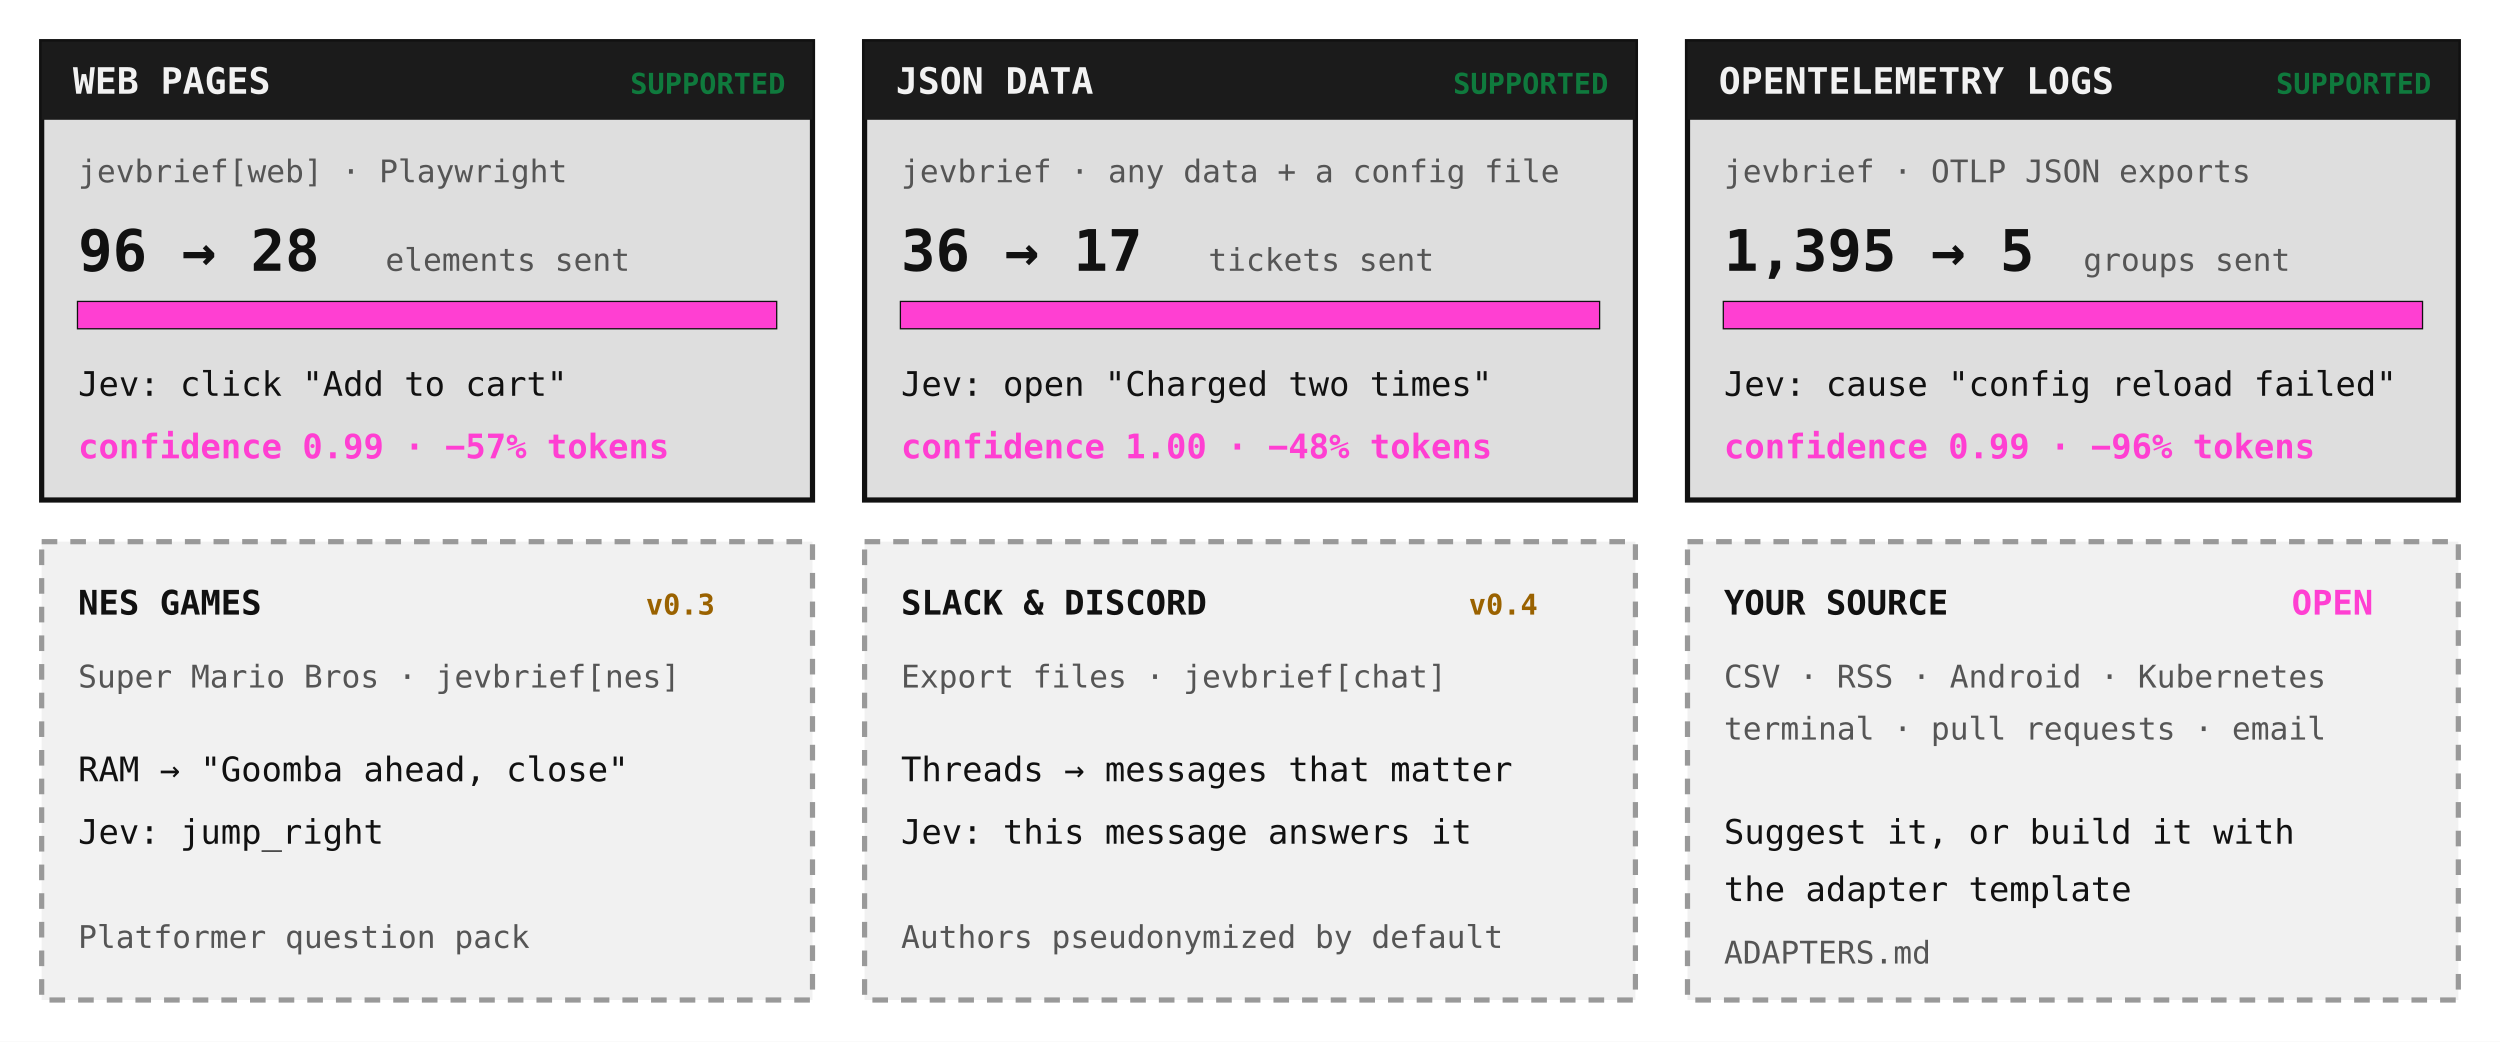
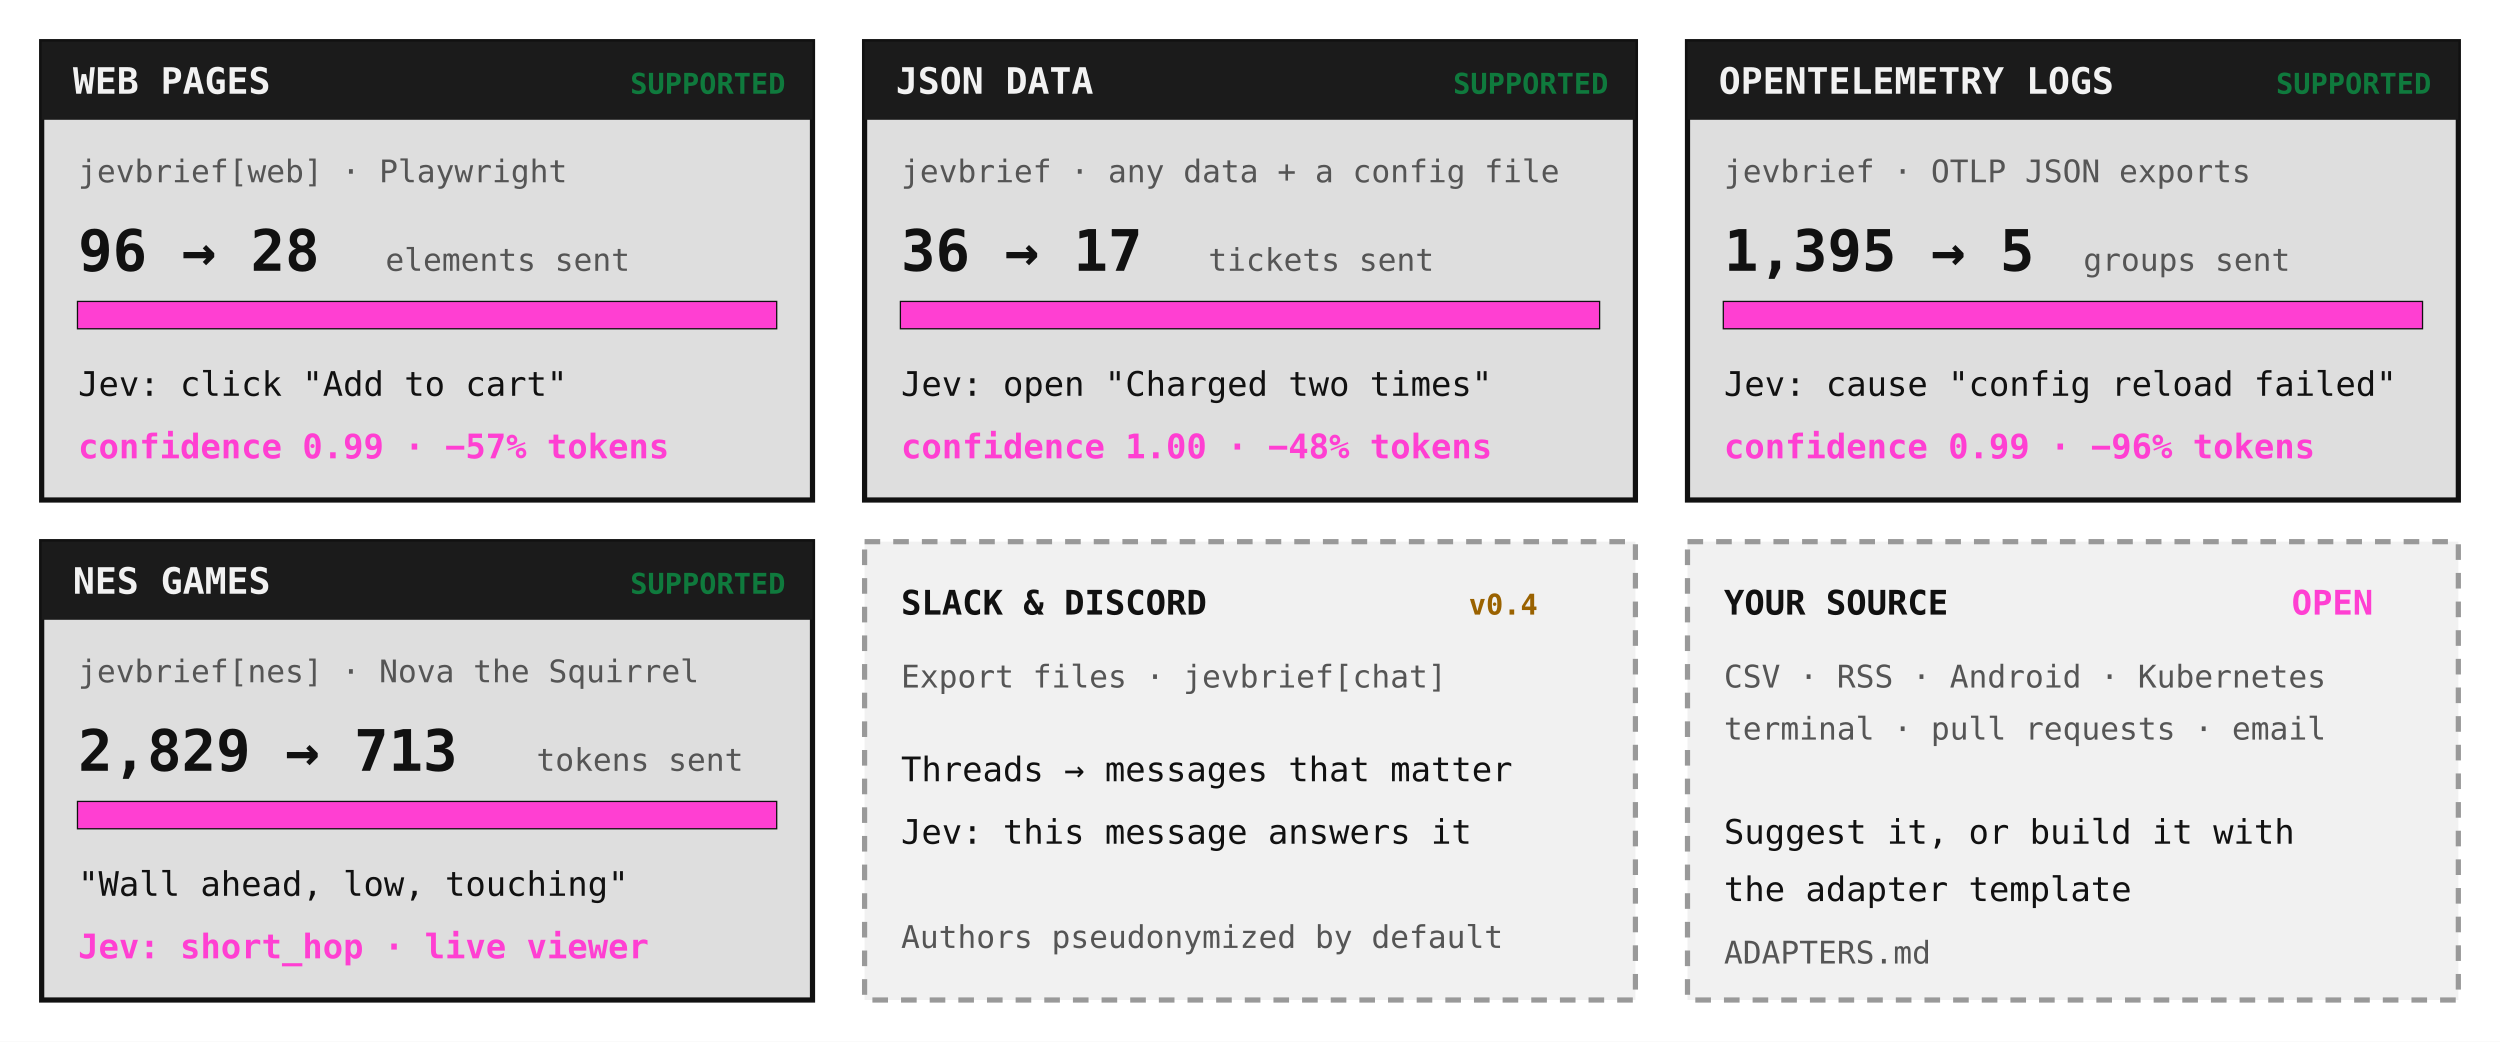
<svg xmlns="http://www.w3.org/2000/svg" viewBox="0 0 960 400" width="960" height="400" font-family="Consolas, 'Cascadia Mono', ui-monospace, monospace">
  <style>
    .bg { fill: #ffffff; }
    .card { fill: #dedede; stroke: #111; stroke-width: 2; }
    .soon { fill: #f1f1f1; stroke: #999; stroke-width: 2; stroke-dasharray: 6 5; }
    .bar { fill: #1b1b1b; }
    .bartxt { fill: #f2f2f2; font-size: 14px; font-weight: 700; }
    .tag { font-size: 11px; font-weight: 700; }
    .ok { fill: #0f7a3d; }
    .next { fill: #9a6200; }
    .t { fill: #111; font-size: 13px; }
    .m { fill: #555; font-size: 12px; }
    .big { fill: #111; font-size: 22px; font-weight: 700; }
    .pick { fill: #ff3fd2; font-size: 13px; font-weight: 700; }
    .track { fill: #fff; stroke: #111; stroke-width: 1; }
    .fill { fill: #ff3fd2; }
    @media (prefers-color-scheme: dark) {
      .bg { fill: #0e0e10; }
      .card { fill: #1c1c1f; stroke: #4a4a52; }
      .soon { fill: #141416; stroke: #4a4a52; }
      .bar { fill: #000; }
      .t, .big { fill: #ececec; }
      .m { fill: #9a9aa0; }
      .ok { fill: #5fd18e; }
      .next { fill: #f0b64a; }
      .track { fill: #2a2a30; stroke: #6a6a74; }
      .pick { fill: #ff5fdc; }
    }
    .grow { transform-box: fill-box; transform-origin: left; animation: grow 6s infinite ease-out; }
    .g2 { animation-delay: .4s; } .g3 { animation-delay: .8s; }
    .fade { animation: fade 6s infinite; } .f2 { animation-delay: .4s; } .f3 { animation-delay: .8s; }
    @keyframes grow { 0% { transform: scaleX(1); } 8% { transform: scaleX(1); } 30%, 85% { transform: scaleX(.08); } 100% { transform: scaleX(1); } }
    @keyframes fade { 0%, 30% { opacity: 0; } 40%, 88% { opacity: 1; } 100% { opacity: 0; } }
  </style>
  <rect class="bg" width="960" height="400" />
  <g transform="translate(16,16)">
    <rect class="card" width="296" height="176" />
    <rect class="bar" width="296" height="30" />
    <text class="bartxt" x="12" y="20">WEB PAGES</text>
    <text class="tag ok" x="226" y="20">SUPPORTED</text>
    <text class="m" x="14" y="54">jevbrief[web] · Playwright</text>
    <text class="big" x="14" y="88">96 → 28</text>
    <text class="m" x="132" y="88">elements sent</text>
    <rect class="track" x="14" y="100" width="268" height="10" />
    <rect class="fill grow" x="14" y="100" width="268" height="10" />
    <text class="t fade" x="14" y="136">Jev: click "Add to cart"</text>
    <text class="pick fade" x="14" y="160">confidence 0.99 · −57% tokens</text>
  </g>
  <g transform="translate(332,16)">
    <rect class="card" width="296" height="176" />
    <rect class="bar" width="296" height="30" />
    <text class="bartxt" x="12" y="20">JSON DATA</text>
    <text class="tag ok" x="226" y="20">SUPPORTED</text>
    <text class="m" x="14" y="54">jevbrief · any data + a config file</text>
    <text class="big" x="14" y="88">36 → 17</text>
    <text class="m" x="132" y="88">tickets sent</text>
    <rect class="track" x="14" y="100" width="268" height="10" />
    <rect class="fill grow g2" x="14" y="100" width="268" height="10" />
    <text class="t fade f2" x="14" y="136">Jev: open "Charged two times"</text>
    <text class="pick fade f2" x="14" y="160">confidence 1.00 · −48% tokens</text>
  </g>
  <g transform="translate(648,16)">
    <rect class="card" width="296" height="176" />
    <rect class="bar" width="296" height="30" />
    <text class="bartxt" x="12" y="20">OPENTELEMETRY LOGS</text>
    <text class="tag ok" x="226" y="20">SUPPORTED</text>
    <text class="m" x="14" y="54">jevbrief · OTLP JSON exports</text>
    <text class="big" x="14" y="88">1,395 → 5</text>
    <text class="m" x="152" y="88">groups sent</text>
    <rect class="track" x="14" y="100" width="268" height="10" />
    <rect class="fill grow g3" x="14" y="100" width="268" height="10" />
    <text class="t fade f3" x="14" y="136">Jev: cause "config reload failed"</text>
    <text class="pick fade f3" x="14" y="160">confidence 0.99 · −96% tokens</text>
  </g>
  <g transform="translate(16,208)">
-     <rect class="soon" width="296" height="176" />
-     <text class="t" x="14" y="28" font-weight="700">NES GAMES</text>
-     <text class="tag next" x="232" y="28">v0.3</text>
-     <text class="m" x="14" y="56">Super Mario Bros · jevbrief[nes]</text>
-     <text class="t" x="14" y="92">RAM → "Goomba ahead, close"</text>
-     <text class="t" x="14" y="116">Jev: jump_right</text>
-     <text class="m" x="14" y="156">Platformer question pack</text>
+     <rect class="card" width="296" height="176" />
+     <rect class="bar" width="296" height="30" />
+     <text class="bartxt" x="12" y="20">NES GAMES</text>
+     <text class="tag ok" x="226" y="20">SUPPORTED</text>
+     <text class="m" x="14" y="54">jevbrief[nes] · Nova the Squirrel</text>
+     <text class="big" x="14" y="88">2,829 → 713</text>
+     <text class="m" x="190" y="88">tokens sent</text>
+     <rect class="track" x="14" y="100" width="268" height="10" />
+     <rect class="fill grow" x="14" y="100" width="268" height="10" />
+     <text class="t fade" x="14" y="136">"Wall ahead, low, touching"</text>
+     <text class="pick fade" x="14" y="160">Jev: short_hop · live viewer</text>
  </g>
  <g transform="translate(332,208)">
    <rect class="soon" width="296" height="176" />
    <text class="t" x="14" y="28" font-weight="700">SLACK &amp; DISCORD</text>
    <text class="tag next" x="232" y="28">v0.4</text>
    <text class="m" x="14" y="56">Export files · jevbrief[chat]</text>
    <text class="t" x="14" y="92">Threads → messages that matter</text>
    <text class="t" x="14" y="116">Jev: this message answers it</text>
    <text class="m" x="14" y="156">Authors pseudonymized by default</text>
  </g>
  <g transform="translate(648,208)">
    <rect class="soon" width="296" height="176" />
    <text class="t" x="14" y="28" font-weight="700">YOUR SOURCE</text>
    <text class="pick" x="232" y="28" font-size="11">OPEN</text>
    <text class="m" x="14" y="56">CSV · RSS · Android · Kubernetes</text>
    <text class="m" x="14" y="76">terminal · pull requests · email</text>
    <text class="t" x="14" y="116">Suggest it, or build it with</text>
    <text class="t" x="14" y="138">the adapter template</text>
    <text class="m" x="14" y="162">ADAPTERS.md</text>
  </g>
</svg>
